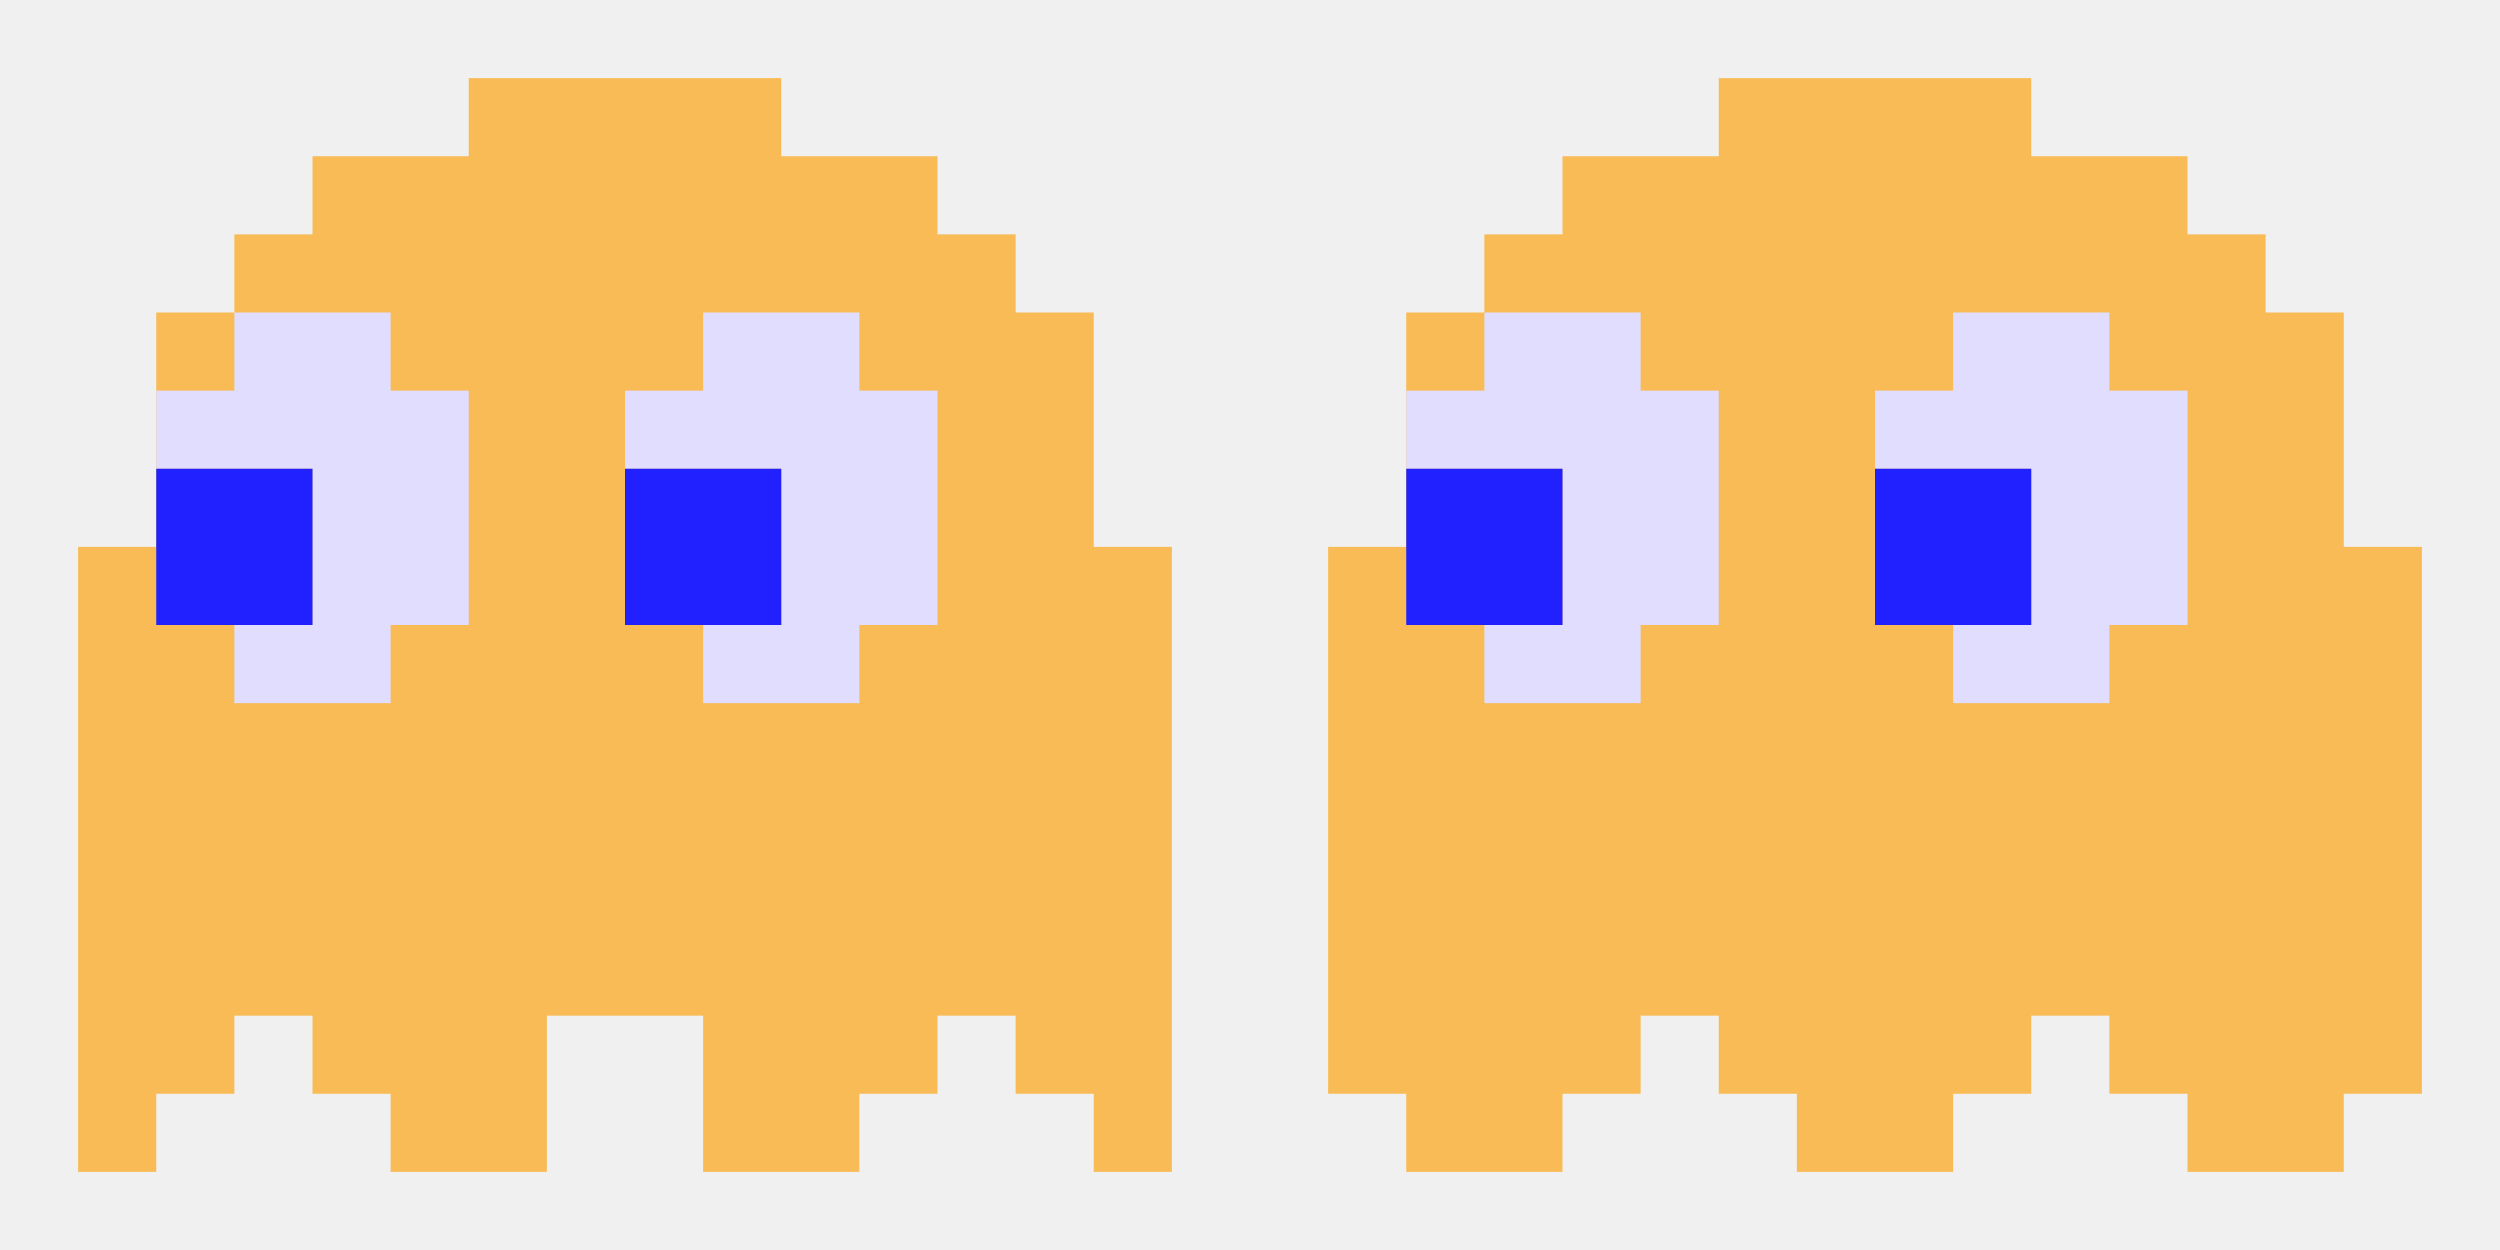
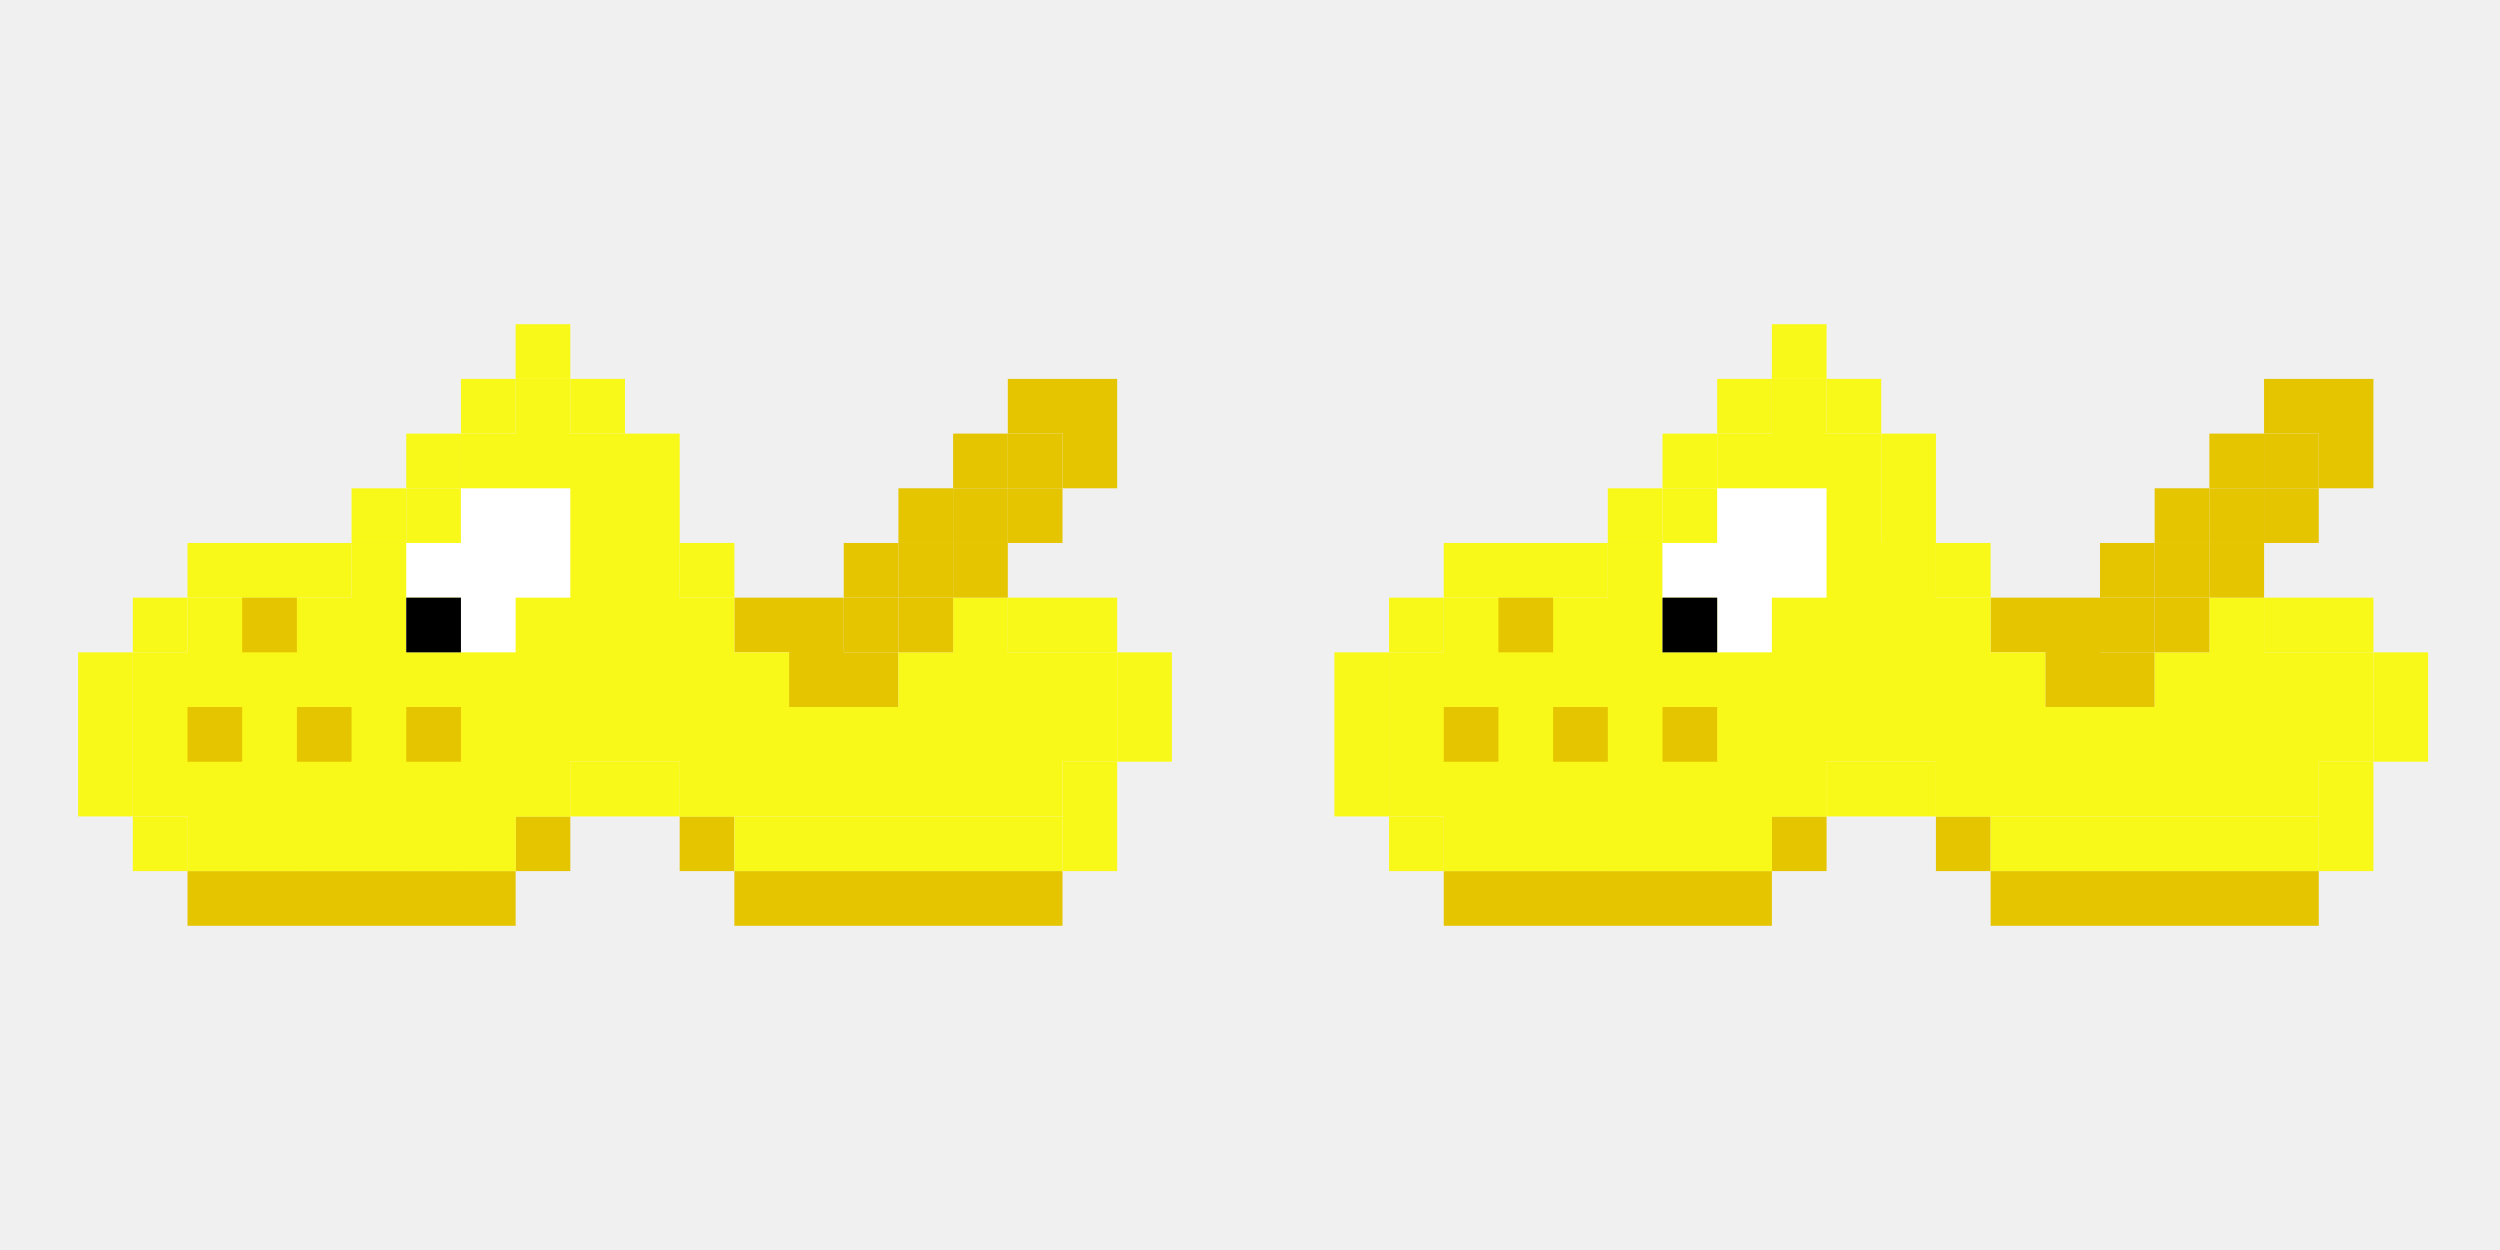
- <svg xmlns="http://www.w3.org/2000/svg" width="32" height="16" viewBox="0 0 32 16" fill="none">
-   <path d="M3 3V4H2V7H1V15H2V14H3V13H4V14H5V15H7V13H9V15H11V14H12V13H13V14H14V15H15V7H14V4H13V3H12V2H10V1H6V2H5H4V3H3Z" fill="#F8BB55" />
-   <path d="M8 5V6H10V8H9V9H11V8H12V5H11V4H9V5H8Z" fill="#E0DDFF" />
-   <path d="M8 6V8H10V6H8Z" fill="#2121FF" />
-   <path d="M2 5V6H4V8H3V9H5V8H6V5H5V4H3V5H2Z" fill="#E0DDFF" />
-   <path d="M2 6V8H4V6H2Z" fill="#2121FF" />
-   <path d="M19 3V4H18V7H17V14H18V15H20V14H21V13H22V14H23V15H25V14H26V13H27V14H28V15H30V14H31V7H30V4H29V3H28V2H26V1H22V2H21H20V3H19Z" fill="#F8BB55" />
-   <path d="M24 5V6H26V8H25V9H27V8H28V5H27V4H25V5H24Z" fill="#E0DDFF" />
-   <path d="M24 6V8H26V6H24Z" fill="#2121FF" />
-   <path d="M18 5V6H20V8H19V9H21V8H22V5H21V4H19V5H18Z" fill="#E0DDFF" />
-   <path d="M18 6V8H20V6H18Z" fill="#2121FF" />
+ <svg xmlns="http://www.w3.org/2000/svg" id="Calque_4" viewBox="0 0 32 16">
+   <defs>
+     <style>.cls-1{fill:#f9f919;}.cls-2{fill:#fff;}.cls-3{fill:#e5c400;}</style>
+   </defs>
+   <g>
+     <rect class="cls-3" x="25.48" y="11.15" width="4.2" height=".7" />
+     <rect class="cls-3" x="18.48" y="11.15" width="4.2" height=".7" />
+     <rect class="cls-3" x="24.78" y="10.45" width=".7" height=".7" />
+     <rect class="cls-3" x="22.68" y="10.45" width=".7" height=".7" />
+     <rect class="cls-1" x="23.38" y="9.75" width="1.4" height=".7" />
+     <rect class="cls-1" x="17.78" y="10.45" width=".7" height=".7" />
+     <rect class="cls-1" x="17.08" y="8.35" width=".7" height="2.1" />
+     <rect class="cls-1" x="17.78" y="7.65" width=".7" height=".7" />
+     <rect class="cls-1" x="18.48" y="6.95" width="2.1" height=".7" />
+     <rect class="cls-1" x="20.58" y="6.25" width=".7" height=".7" />
+     <rect class="cls-1" x="21.28" y="5.55" width=".7" height=".7" />
+     <rect class="cls-1" x="29.68" y="9.75" width=".7" height="1.4" />
+     <rect class="cls-1" x="30.38" y="8.35" width=".7" height="1.4" />
+     <rect class="cls-1" x="28.98" y="7.65" width="1.4" height=".7" />
+     <rect class="cls-3" x="28.98" y="6.25" width=".7" height=".7" />
+     <polygon class="cls-3" points="28.98 4.85 28.98 5.55 29.68 5.55 29.68 6.25 30.38 6.25 30.38 4.85 28.98 4.85" />
+     <rect class="cls-3" x="28.28" y="5.55" width=".7" height=".7" />
+     <polygon class="cls-3" points="25.48 7.65 25.48 8.35 26.18 8.35 26.18 9.05 27.58 9.05 27.58 8.35 26.88 8.35 26.88 7.65 25.48 7.65" />
+     <rect class="cls-1" x="21.28" y="6.25" width=".7" height="1.4" />
+     <polygon class="cls-1" points="18.48 8.35 18.48 7.65 19.18 7.65 19.88 7.65 20.58 7.65 20.58 6.95 21.28 6.95 21.28 8.35 21.98 8.35 21.98 5.55 22.68 5.55 22.68 4.85 23.38 4.85 23.38 5.55 24.08 5.55 24.08 6.95 24.78 6.95 24.78 7.65 25.48 7.65 25.48 8.35 26.18 8.35 26.18 9.05 27.58 9.05 27.58 8.35 28.28 8.35 28.28 7.65 28.98 7.65 28.98 8.35 30.38 8.35 30.38 9.75 29.68 9.75 29.68 10.45 24.78 10.45 24.78 9.75 24.08 9.75 23.38 9.75 23.38 10.45 22.68 10.45 22.68 11.15 21.98 11.15 21.28 11.15 20.58 11.15 19.88 11.15 19.18 11.15 18.48 11.15 18.48 10.45 17.78 10.45 17.78 8.35 18.48 8.35" />
+     <rect class="cls-1" x="24.78" y="9.75" width=".7" height=".7" />
+     <rect class="cls-1" x="22.68" y="9.75" width=".7" height=".7" />
+     <rect class="cls-1" x="25.48" y="10.45" width="4.2" height=".7" />
+     <rect class="cls-1" x="18.48" y="10.45" width=".7" height=".7" />
+     <rect class="cls-1" x="21.28" y="10.45" width=".7" height=".7" />
+     <rect class="cls-1" x="21.98" y="10.45" width=".7" height=".7" />
+     <rect class="cls-1" x="20.58" y="10.45" width=".7" height=".7" />
+     <rect class="cls-1" x="19.88" y="10.45" width=".7" height=".7" />
+     <rect class="cls-3" x="19.88" y="9.05" width=".7" height=".7" transform="translate(40.46 18.8) rotate(180)" />
+     <rect class="cls-3" x="19.18" y="7.65" width=".7" height=".7" />
+     <rect class="cls-3" x="21.28" y="9.05" width=".7" height=".7" transform="translate(43.26 18.8) rotate(180)" />
+     <rect class="cls-3" x="18.48" y="9.05" width=".7" height=".7" transform="translate(37.66 18.8) rotate(180)" />
+     <rect class="cls-1" x="19.18" y="10.45" width=".7" height=".7" />
+     <rect class="cls-3" x="26.88" y="7.65" width=".7" height=".7" />
+     <rect class="cls-3" x="27.58" y="6.95" width=".7" height=".7" />
+     <rect class="cls-3" x="28.28" y="6.25" width=".7" height=".7" />
+     <rect class="cls-3" x="28.98" y="5.55" width=".7" height=".7" />
+     <rect class="cls-3" x="28.28" y="6.95" width=".7" height=".7" />
+     <rect class="cls-3" x="27.58" y="7.65" width=".7" height=".7" />
+     <rect class="cls-1" x="24.78" y="6.95" width=".7" height=".7" />
+     <rect class="cls-1" x="24.08" y="5.55" width=".7" height="1.4" />
+     <rect class="cls-1" x="23.38" y="4.85" width=".7" height=".7" />
+     <rect class="cls-1" x="22.68" y="4.15" width=".7" height=".7" />
+     <rect class="cls-1" x="21.98" y="4.85" width=".7" height=".7" />
+     <rect class="cls-3" x="26.88" y="6.95" width=".7" height=".7" />
+     <rect class="cls-3" x="27.58" y="6.25" width=".7" height=".7" />
+     <polygon class="cls-2" points="21.98 6.95 21.98 6.25 22.68 6.25 23.38 6.25 23.38 6.95 23.38 7.65 22.68 7.65 22.68 8.35 21.98 8.35 21.98 7.65 21.28 7.65 21.28 6.95 21.98 6.95" />
+     <rect x="21.28" y="7.65" width=".7" height=".7" />
+   </g>
+   <g>
+     <rect class="cls-3" x="9.4" y="11.15" width="4.2" height=".7" />
+     <rect class="cls-3" x="2.4" y="11.15" width="4.2" height=".7" />
+     <rect class="cls-3" x="8.7" y="10.45" width=".7" height=".7" />
+     <rect class="cls-3" x="6.6" y="10.45" width=".7" height=".7" />
+     <rect class="cls-1" x="7.3" y="9.75" width="1.4" height=".7" />
+     <rect class="cls-1" x="1.7" y="10.45" width=".7" height=".7" />
+     <rect class="cls-1" x="1" y="8.35" width=".7" height="2.1" />
+     <rect class="cls-1" x="1.7" y="7.65" width=".7" height=".7" />
+     <rect class="cls-1" x="2.4" y="6.95" width="2.1" height=".7" />
+     <rect class="cls-1" x="4.5" y="6.25" width=".7" height=".7" />
+     <rect class="cls-1" x="5.2" y="5.55" width=".7" height=".7" />
+     <rect class="cls-1" x="13.6" y="9.75" width=".7" height="1.4" />
+     <rect class="cls-1" x="14.3" y="8.35" width=".7" height="1.4" />
+     <rect class="cls-1" x="12.9" y="7.65" width="1.4" height=".7" />
+     <rect class="cls-3" x="12.9" y="6.25" width=".7" height=".7" />
+     <polygon class="cls-3" points="12.9 4.85 12.9 5.55 13.6 5.55 13.6 6.25 14.3 6.25 14.3 4.85 12.9 4.85" />
+     <rect class="cls-3" x="12.2" y="5.55" width=".7" height=".7" />
+     <polygon class="cls-3" points="9.4 7.65 9.4 8.35 10.1 8.35 10.1 9.05 11.5 9.05 11.5 8.35 10.8 8.35 10.8 7.65 9.4 7.65" />
+     <rect class="cls-1" x="5.2" y="6.25" width=".7" height="1.4" />
+     <polygon class="cls-1" points="2.4 8.35 2.4 7.65 3.1 7.65 3.8 7.65 4.5 7.65 4.5 6.95 5.2 6.95 5.2 8.35 5.9 8.35 5.9 5.55 6.6 5.55 6.6 4.85 7.3 4.85 7.3 5.55 8 5.55 8 6.95 8.7 6.95 8.7 7.65 9.4 7.65 9.4 8.35 10.1 8.35 10.1 9.05 11.5 9.05 11.5 8.35 12.2 8.35 12.2 7.65 12.9 7.65 12.9 8.35 14.3 8.35 14.3 9.75 13.6 9.75 13.6 10.45 8.7 10.45 8.7 9.75 8 9.75 7.3 9.75 7.3 10.45 6.6 10.45 6.6 11.15 5.9 11.15 5.2 11.15 4.5 11.15 3.8 11.15 3.1 11.15 2.4 11.15 2.4 10.45 1.7 10.45 1.7 8.35 2.4 8.35" />
+     <rect class="cls-1" x="8.7" y="9.75" width=".7" height=".7" />
+     <rect class="cls-1" x="6.6" y="9.75" width=".7" height=".7" />
+     <rect class="cls-1" x="9.4" y="10.45" width="4.2" height=".7" />
+     <rect class="cls-1" x="2.4" y="10.45" width=".7" height=".7" />
+     <rect class="cls-1" x="5.2" y="10.45" width=".7" height=".7" />
+     <rect class="cls-1" x="5.9" y="10.45" width=".7" height=".7" />
+     <rect class="cls-1" x="4.5" y="10.45" width=".7" height=".7" />
+     <rect class="cls-1" x="3.8" y="10.45" width=".7" height=".7" />
+     <rect class="cls-3" x="3.8" y="9.05" width=".7" height=".7" transform="translate(8.3 18.8) rotate(180)" />
+     <rect class="cls-3" x="3.1" y="7.65" width=".7" height=".7" />
+     <rect class="cls-3" x="5.2" y="9.05" width=".7" height=".7" transform="translate(11.1 18.8) rotate(180)" />
+     <rect class="cls-3" x="2.4" y="9.05" width=".7" height=".7" transform="translate(5.5 18.8) rotate(180)" />
+     <rect class="cls-1" x="3.1" y="10.45" width=".7" height=".7" />
+     <rect class="cls-3" x="10.8" y="7.65" width=".7" height=".7" />
+     <rect class="cls-3" x="11.5" y="6.95" width=".7" height=".7" />
+     <rect class="cls-3" x="12.2" y="6.25" width=".7" height=".7" />
+     <rect class="cls-3" x="12.9" y="5.55" width=".7" height=".7" />
+     <rect class="cls-3" x="12.2" y="6.95" width=".7" height=".7" />
+     <rect class="cls-3" x="11.5" y="7.65" width=".7" height=".7" />
+     <rect class="cls-1" x="8.7" y="6.95" width=".7" height=".7" />
+     <rect class="cls-1" x="8" y="5.55" width=".7" height="1.4" />
+     <rect class="cls-1" x="7.3" y="4.85" width=".7" height=".7" />
+     <rect class="cls-1" x="6.6" y="4.15" width=".7" height=".7" />
+     <rect class="cls-1" x="5.9" y="4.85" width=".7" height=".7" />
+     <rect class="cls-3" x="10.8" y="6.95" width=".7" height=".7" />
+     <rect class="cls-3" x="11.5" y="6.25" width=".7" height=".7" />
+     <polygon class="cls-2" points="5.9 6.95 5.9 6.25 6.6 6.25 7.3 6.25 7.3 6.95 7.3 7.65 6.6 7.65 6.6 8.35 5.9 8.35 5.9 7.65 5.2 7.65 5.2 6.95 5.9 6.95" />
+     <rect x="5.2" y="7.65" width=".7" height=".7" />
+   </g>
</svg>
